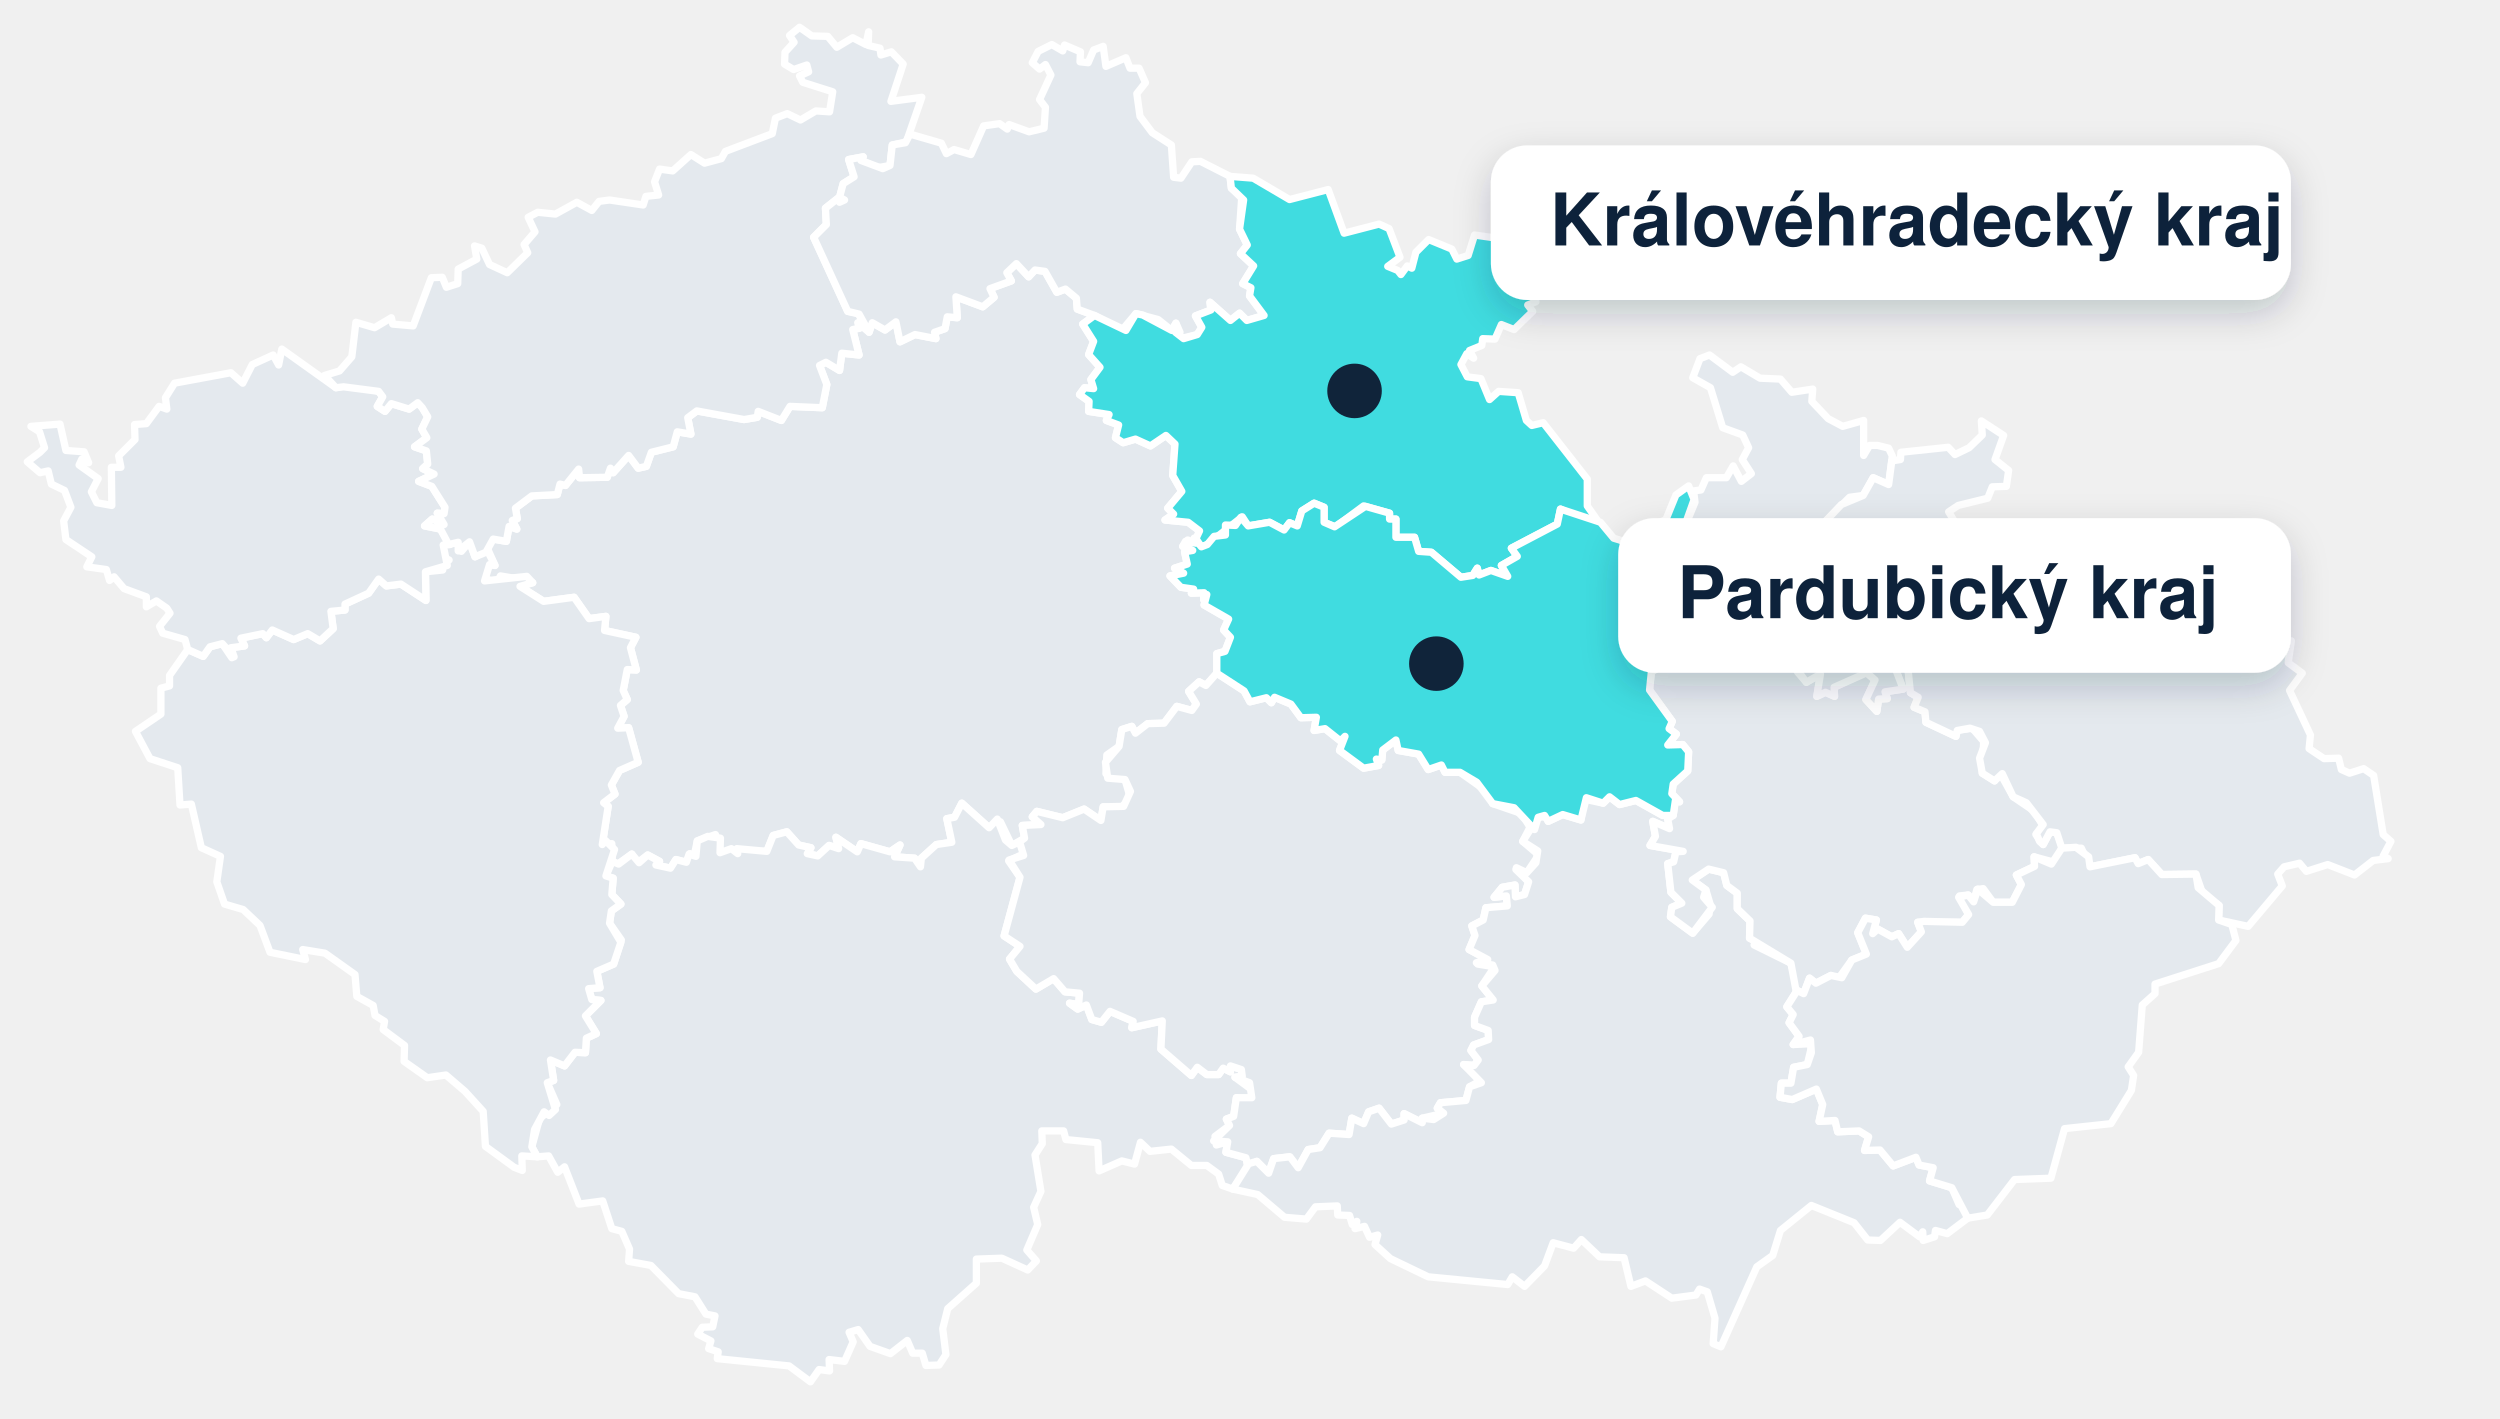
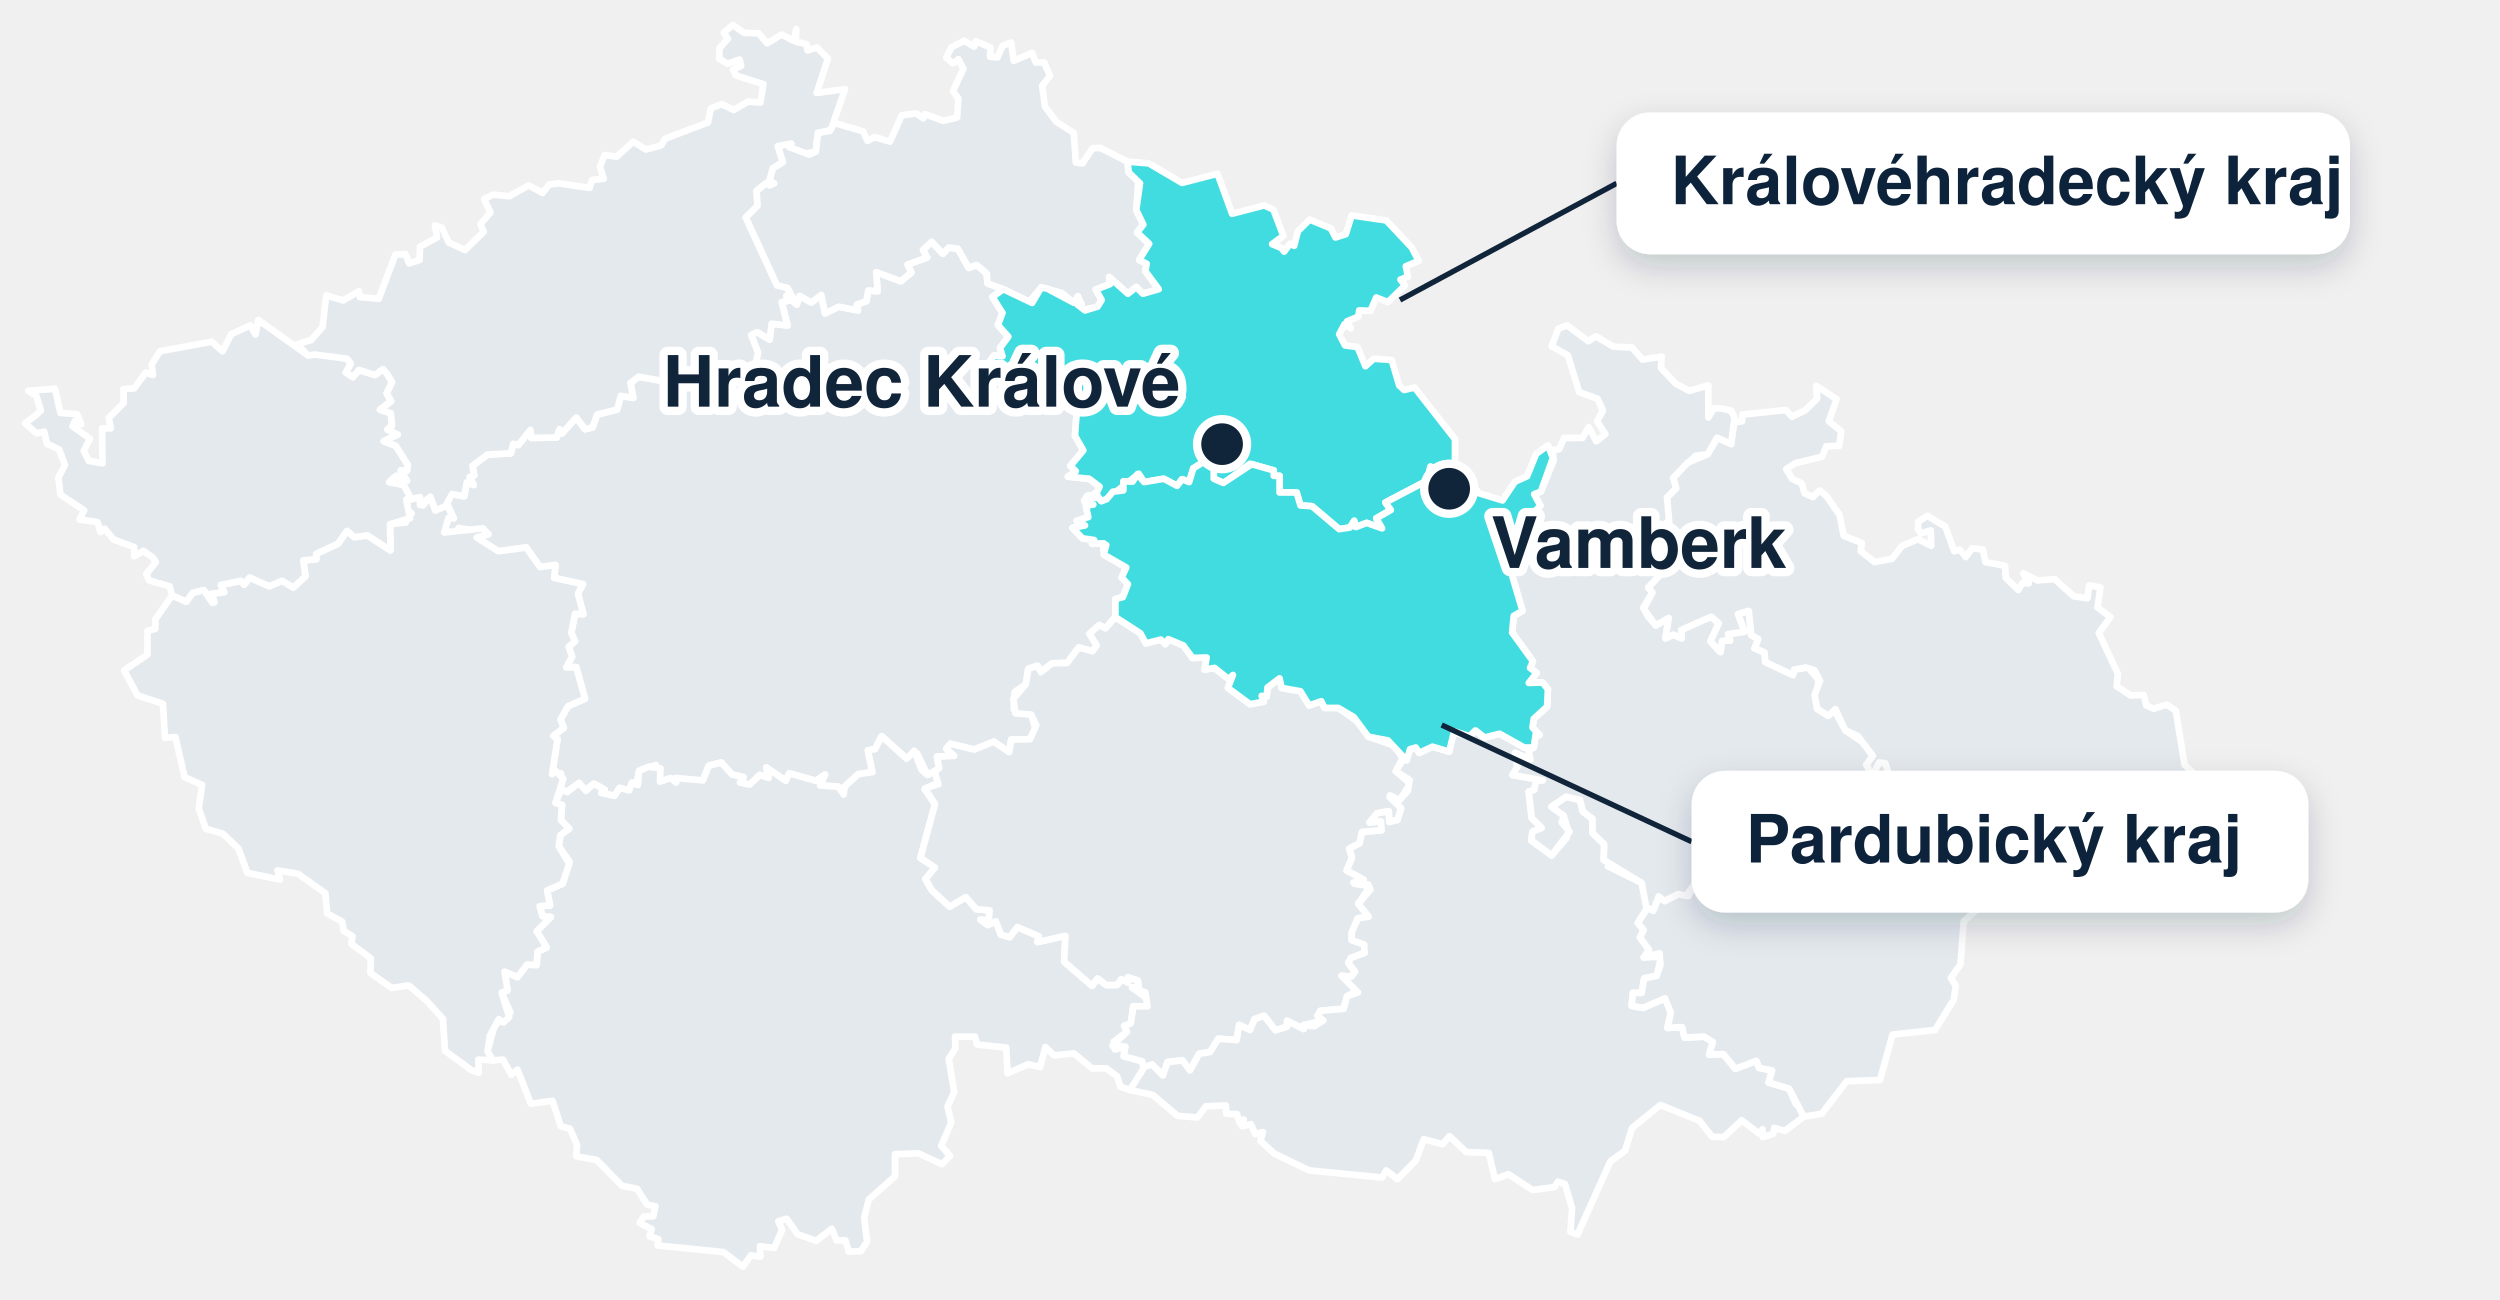
- <svg xmlns="http://www.w3.org/2000/svg" viewBox="-6 -6 550 312" role="img" aria-labelledby="t">
+ <svg xmlns="http://www.w3.org/2000/svg" viewBox="-6 -6 600 312" role="img" aria-labelledby="t">
  <defs>
    <filter id="sh" x="-20%" y="-30%" width="140%" height="190%">
      <feDropShadow dx="0" dy="3" stdDeviation="4" flood-color="#10243A" flood-opacity=".2" />
    </filter>
  </defs>
  <g fill="#e4e9ee" stroke="#fff" stroke-width="1.6" stroke-linejoin="round">
    <path d="M169.9,110.2L168.8,111.8L163.9,113.4L165.9,113.3L168.9,116.4L165.7,118.7L167.6,119.1L168.8,122.3L171.0,122.8L169.3,125.3L173.0,126.7L171.8,129.0L173.3,128.6L171.7,130.7L172.6,131.8L177.1,132.5L177.5,129.1L182.2,129.1L183.9,126.5L187.4,125.5L187.2,124.3L190.0,124.5L191.4,123.7L195.9,126.3L195.7,124.9L197.2,125.1L198.1,123.4L195.9,118.8L200.5,117.0L201.0,115.3L197.2,112.9L197.3,111.0L192.8,110.2L191.8,108.3L192.7,107.3L190.0,107.7L187.2,104.5L182.6,105.4L177.0,108.8L174.8,108.0L174.4,111.8L171.3,111.9L169.9,110.2Z" />
    <path d="M261.7,142.1L261.7,137.8L263.5,137.3L264.7,134.2L263.2,132.6L264.3,130.2L258.9,127.1L259.5,124.8L258.8,125.9L258.9,124.4L256.1,124.5L256.6,123.6L253.8,123.2L251.4,120.7L254.4,120.1L252.4,119.0L255.2,118.1L254.6,115.4L256.4,115.1L254.2,114.2L255.3,112.8L257.1,113.5L257.9,110.8L255.4,108.9L250.3,108.4L252.2,107.1L250.9,105.8L254.0,102.1L252.0,98.6L252.5,91.7L250.5,89.8L247.1,92.1L243.8,90.6L241.1,91.4L239.4,90.3L240.1,87.5L237.4,86.5L238.0,85.2L233.5,84.5L233.6,82.3L231.5,80.8L232.6,79.3L234.6,79.5L234.0,77.5L236.0,74.8L233.5,72.0L234.6,69.1L232.2,65.3L234.8,63.4L231.0,62.0L230.8,59.6L228.4,57.6L226.5,58.3L223.9,53.7L221.7,53.4L220.3,54.9L217.6,52.0L215.5,54.0L216.5,55.8L211.8,57.5L212.7,59.4L210.2,61.5L204.3,59.3L204.6,63.9L202.4,63.7L201.9,66.3L199.6,67.1L199.9,68.5L195.3,67.6L192.0,69.2L191.1,64.8L188.7,66.6L185.9,65.0L185.2,67.1L182.7,65.0L183.1,66.2L181.6,66.5L183.0,72.1L179.2,71.7L178.7,75.5L175.7,73.7L174.3,74.4L175.9,78.6L174.9,83.7L167.8,83.4L165.9,86.5L160.8,84.5L160.6,85.8L157.7,86.3L147.3,84.4L145.3,85.9L146.0,89.5L143.0,89.0L142.1,92.3L137.3,93.5L136.2,96.6L134.4,97.0L132.3,94.2L128.9,98.0L128.3,97.0L127.6,99.0L121.5,99.1L121.3,97.2L118.4,100.8L117.2,100.5L116.6,102.8L111.0,103.1L107.4,105.8L107.8,108.1L106.7,108.5L107.7,110.4L106.0,109.8L105.4,113.1L102.5,112.6L100.9,113.9L102.9,118.4L101.7,118.2L100.3,121.1L103.3,122.3L104.1,120.7L110.0,121.7L111.2,122.2L108.4,123.0L113.6,126.3L120.3,125.4L123.6,130.1L127.3,129.6L127.0,132.7L133.9,134.2L132.7,136.5L134.0,141.4L132.0,141.3L131.1,145.9L132.0,147.9L130.5,149.2L131.3,151.6L129.9,154.2L132.3,154.1L134.4,161.7L130.3,163.5L128.5,166.7L129.3,168.7L126.8,170.6L127.8,171.4L126.5,179.8L128.6,179.6L128.7,183.5L129.9,184.1L133.0,181.9L134.1,183.9L136.5,182.1L139.1,183.5L138.3,184.3L141.5,185.0L142.7,183.1L145.0,183.7L145.8,181.8L146.6,182.8L147.4,179.0L151.4,177.6L152.4,181.6L162.7,181.3L164.1,177.8L167.1,177.0L169.7,179.9L172.4,180.5L171.6,181.8L173.9,182.3L176.4,180.0L178.5,180.7L177.9,178.2L182.6,181.4L183.4,179.6L189.8,181.4L192.0,179.9L190.8,182.5L195.2,182.8L196.5,184.7L196.7,182.8L200.0,179.8L203.4,179.3L202.3,174.1L204.0,173.8L205.6,170.7L211.6,176.1L214.1,174.8L216.6,180.0L219.4,178.4L218.9,175.6L223.0,175.4L221.1,173.7L222.1,172.5L227.8,173.9L232.5,172.0L236.2,174.5L236.7,171.5L240.6,171.7L242.7,169.6L241.5,165.5L237.3,164.2L237.5,160.1L240.2,158.2L240.8,154.5L243.0,153.8L243.8,155.3L246.5,153.2L250.1,153.1L252.9,149.4L256.2,150.3L257.2,148.9L255.5,146.1L257.8,144.0L259.3,144.8L261.7,142.1Z" />
    <path d="M128.7,183.5L127.3,186.7L128.9,187.2L128.6,190.8L130.6,192.9L128.5,194.4L128.1,197.1L130.7,200.8L129.0,206.1L125.3,207.7L126.0,211.3L123.5,211.5L124.2,213.9L126.2,214.1L122.8,217.5L125.2,221.4L123.0,222.4L122.8,225.6L120.5,225.5L118.2,228.5L115.1,227.2L115.8,231.7L114.4,232.2L116.5,237.0L112.7,240.1L111.0,246.3L112.2,248.5L114.7,248.3L116.7,251.9L118.2,250.7L121.4,258.9L126.6,258.2L128.6,264.3L130.8,264.9L132.5,268.8L132.3,271.5L137.2,272.4L143.3,278.6L146.9,279.3L149.3,283.1L151.3,283.5L150.8,285.9L148.5,286.0L147.5,287.5L150.4,289.0L149.9,290.7L152.0,291.4L151.8,292.9L167.6,294.5L172.3,298.0L174.2,295.3L176.5,295.6L176.4,293.1L179.8,293.5L181.7,289.2L180.8,287.1L182.8,286.5L185.4,290.2L189.9,291.8L193.6,288.9L194.8,291.7L196.9,291.7L197.7,294.4L200.6,294.3L202.1,292.0L201.4,286.3L202.5,281.9L208.8,276.3L208.8,271.0L214.4,270.8L220.1,273.4L222.0,271.4L219.9,269.0L222.3,263.4L221.4,259.6L223.0,256.1L221.7,248.1L223.3,245.6L223.2,242.8L228.0,242.8L228.5,244.7L235.5,245.4L235.8,251.6L240.8,249.4L243.6,250.1L244.9,245.3L247.0,247.3L251.7,246.8L256.1,250.4L259.5,250.4L262.1,252.3L262.9,254.8L265.2,255.6L268.6,250.9L268.1,248.7L263.7,247.5L264.1,245.2L261.6,245.9L261.3,244.0L264.5,241.6L263.8,240.2L265.4,239.6L266.0,235.5L268.8,236.0L269.9,234.1L265.7,231.0L267.3,230.8L267.1,229.3L264.7,228.5L264.7,229.8L263.1,229.0L262.1,230.4L259.5,230.4L257.4,228.8L256.1,230.6L249.4,224.8L249.7,218.6L243.0,220.1L243.3,218.7L238.2,216.5L236.3,218.9L234.2,218.3L233.0,215.1L231.1,216.0L229.3,214.7L231.3,215.0L231.5,212.5L228.3,212.2L225.8,209.3L221.9,211.6L217.7,207.7L216.1,205.0L218.4,202.2L214.9,199.9L218.4,187.0L215.9,183.4L219.3,181.8L218.3,179.2L216.6,180.0L215.2,178.8L213.4,174.2L211.6,176.1L205.6,170.7L204.0,173.8L202.3,174.1L203.4,179.3L200.0,179.8L196.7,182.8L196.5,184.7L195.2,182.8L190.8,182.5L192.0,179.9L189.8,181.4L183.4,179.6L182.6,181.4L177.9,178.2L178.5,180.7L176.4,180.0L173.9,182.3L171.6,181.8L172.4,180.5L169.7,179.9L167.1,177.0L164.1,177.8L162.7,181.3L156.1,180.7L156.3,181.8L154.9,180.7L152.4,181.6L152.5,178.4L149.7,178.0L147.4,179.0L147.1,182.4L145.6,181.9L145.0,183.7L142.7,183.1L141.5,185.0L138.3,184.3L139.1,183.5L136.5,182.1L134.6,183.8L133.0,181.9L130.1,184.1L128.7,183.5Z" />
    <path d="M101.1,114.9L98.5,116.5L97.3,113.2L95.5,115.3L94.8,113.3L91.5,113.9L91.1,116.5L92.8,117.2L91.1,118.2L91.4,119.4L87.6,119.8L87.7,126.1L82.2,122.5L79.0,122.9L77.3,121.4L75.1,124.5L69.9,126.9L69.9,128.2L66.8,128.5L67.3,132.3L64.4,135.0L61.7,133.4L58.6,134.7L53.9,132.6L52.6,134.3L51.8,133.4L47.0,134.4L47.8,136.1L44.8,136.5L45.0,138.7L42.9,135.6L40.2,136.3L38.7,138.4L35.3,136.9L31.3,142.6L31.3,144.9L29.4,145.4L29.4,151.1L23.8,154.9L27.0,160.9L33.1,162.9L33.6,171.1L36.1,170.9L38.3,180.5L42.5,182.4L41.7,188.0L43.4,192.9L47.5,194.1L51.2,197.6L53.4,203.5L61.2,205.1L60.6,202.9L65.5,203.7L72.1,208.4L72.5,213.2L76.1,215.2L76.5,217.4L78.6,218.7L78.3,220.5L83.0,224.0L82.9,227.5L88.0,231.1L92.1,230.5L96.3,234.1L100.3,238.5L100.8,246.2L107.1,250.8L108.9,251.5L108.8,248.3L112.2,248.5L111.0,246.3L111.6,242.5L113.7,238.6L114.8,239.4L116.2,238.1L114.4,232.2L115.8,231.7L115.1,227.2L118.2,228.5L120.5,225.5L122.8,225.6L123.0,222.4L125.2,221.4L122.8,217.5L126.2,214.1L124.2,213.9L123.5,211.5L126.0,211.3L125.3,207.7L129.0,206.1L130.6,201.3L128.1,197.1L128.5,194.4L130.6,192.9L128.6,190.8L128.9,187.2L127.3,186.7L129.2,180.9L127.2,178.9L126.5,179.8L127.8,171.4L126.8,170.6L129.3,168.7L128.5,166.7L130.3,163.5L134.4,161.7L132.3,154.1L129.9,154.2L131.3,151.6L130.5,149.2L132.0,147.9L131.1,145.9L132.0,141.3L134.0,141.4L132.7,136.5L133.9,134.2L127.0,132.7L127.3,129.6L123.6,130.1L120.3,125.4L113.6,126.3L108.4,123.0L111.2,122.2L109.9,120.8L100.6,121.8L101.7,118.2L102.9,118.4L101.1,114.9Z" />
    <path d="M93.0,113.8L90.9,110.4L87.4,109.7L89.1,108.2L91.7,109.4L90.2,106.9L91.7,107.0L91.9,105.6L89.0,101.0L86.1,99.9L89.5,98.3L87.0,97.1L88.1,96.1L87.8,93.2L85.2,92.3L87.9,90.3L86.8,88.4L88.1,85.7L86.9,83.7L85.9,82.6L84.0,84.0L80.1,82.8L78.7,84.5L77.0,83.4L78.2,81.3L77.3,80.1L71.5,78.5L67.9,79.3L56.0,70.8L55.3,74.3L54.1,72.1L49.5,74.2L47.4,78.3L44.8,76.0L32.4,78.3L30.4,81.5L30.7,84.0L29.0,83.4L26.2,87.2L23.6,87.4L23.7,90.7L20.1,94.3L20.6,96.8L18.5,96.8L18.6,105.2L15.3,104.6L14.1,102.2L15.6,99.3L11.4,96.3L12.0,95.0L13.5,95.8L12.5,93.4L8.5,93.1L7.2,87.3L0.8,87.8L2.7,89.0L3.8,92.5L2.8,93.5L0.0,95.6L2.8,98.0L4.6,97.6L5.3,100.5L8.2,101.9L9.6,105.6L8.0,108.6L8.5,112.7L14.2,116.5L13.1,118.7L17.4,119.3L18.1,121.7L19.1,120.9L21.3,123.5L26.2,125.3L26.2,127.5L28.4,126.2L30.7,127.8L31.4,128.9L29.1,131.8L29.8,133.3L34.7,134.7L35.3,136.9L38.7,138.4L40.2,136.3L42.9,135.6L45.5,138.5L44.8,136.5L47.8,136.1L47.0,134.4L51.8,133.4L52.6,134.3L53.9,132.6L58.6,134.7L61.7,133.4L64.4,135.0L67.3,132.3L66.8,128.5L69.9,128.2L69.9,126.9L75.1,124.5L77.3,121.4L79.0,122.9L82.2,122.5L87.7,126.1L87.6,119.8L92.4,118.4L91.5,113.9L93.0,113.8Z" />
    <path d="M184.1,65.5L182.8,62.9L180.5,62.5L173.0,46.2L175.8,43.4L175.6,39.8L178.5,37.5L178.7,38.5L179.8,38.0L178.7,37.4L179.5,34.4L181.9,32.9L180.7,29.1L183.9,28.5L183.4,29.3L187.1,30.9L189.8,30.4L190.3,25.9L193.4,25.2L196.8,15.4L190.0,16.3L192.7,8.1L190.1,5.4L187.8,6.1L187.6,4.6L185.0,4.0L185.1,1.0L184.5,3.8L181.6,2.3L178.1,4.4L176.1,2.0L172.6,1.9L169.9,0.0L167.7,1.8L168.7,3.3L166.7,5.5L166.6,8.1L168.6,9.3L171.5,8.3L171.9,9.8L169.9,10.7L170.6,12.1L177.2,14.2L176.5,18.6L173.5,18.4L170.1,20.4L167.2,19.0L164.6,20.0L163.9,23.4L153.6,27.3L152.7,28.9L149.0,29.9L146.0,28.0L142.0,31.6L139.1,31.2L138.0,34.0L138.9,36.9L136.1,37.2L135.5,39.1L128.1,38.0L125.8,38.3L124.2,40.3L120.9,38.5L116.2,41.1L112.3,40.7L110.2,41.8L111.7,45.0L109.3,47.8L110.1,49.6L105.6,54.0L101.7,52.2L100.0,48.6L98.4,48.1L98.9,51.0L94.8,53.2L94.7,56.4L92.2,57.2L91.3,55.0L88.9,55.1L84.9,65.7L80.4,65.3L80.1,63.9L76.4,66.1L72.3,64.9L71.4,72.5L68.7,75.6L65.4,76.6L67.9,79.3L69.6,79.1L77.3,80.1L78.2,81.3L77.0,83.4L78.7,84.5L80.1,82.8L84.0,84.0L85.9,82.6L86.9,83.7L88.1,85.7L86.8,88.4L87.9,90.3L85.2,92.3L87.8,93.2L88.1,96.1L87.0,97.1L89.5,98.3L86.1,99.9L89.0,101.0L91.9,105.6L91.7,107.0L90.2,106.9L91.7,109.4L89.1,108.2L87.4,109.7L90.9,110.4L92.7,113.8L94.8,113.3L94.8,115.2L97.3,113.2L98.5,116.5L100.9,115.5L102.5,112.6L105.4,113.1L106.0,109.8L107.7,110.4L106.7,108.5L107.8,108.1L107.4,105.8L111.0,103.1L116.6,102.8L117.2,100.5L118.4,100.8L121.3,97.2L121.5,99.1L127.6,99.0L128.3,97.0L128.9,98.0L132.3,94.2L134.4,97.0L136.2,96.6L137.3,93.5L142.1,92.3L143.0,89.0L146.0,89.5L145.3,85.9L147.3,84.4L157.7,86.3L160.6,85.8L160.8,84.5L165.9,86.5L167.8,83.4L174.9,83.7L175.9,78.6L174.3,74.4L175.7,73.7L178.7,75.5L179.2,71.7L183.0,72.1L181.6,66.5L183.1,66.2L182.7,65.0L184.1,65.5Z" />
    <path d="M234.8,63.4L240.7,66.8L243.9,63.0L248.8,64.3L251.8,66.7L252.7,65.1L253.7,68.5L257.4,67.6L258.4,66.0L257.0,63.5L260.4,62.2L260.2,60.5L264.7,64.5L266.7,62.9L268.3,64.5L272.1,63.4L268.9,59.1L269.2,57.3L267.4,56.4L269.8,52.5L266.9,49.8L268.4,47.9L266.7,44.4L267.2,37.1L264.9,35.4L264.6,32.8L258.1,29.5L256.2,29.6L253.8,33.2L252.2,33.0L251.7,25.9L247.5,23.2L244.8,19.6L244.1,14.6L246.0,12.2L244.6,9.0L242.6,9.0L241.7,6.7L237.3,8.6L236.7,4.2L234.6,5.0L233.4,7.8L231.6,7.6L231.7,5.4L228.2,3.9L227.8,5.2L225.4,3.8L222.4,5.3L221.1,7.8L222.7,9.2L224.0,8.2L225.2,10.5L222.7,15.9L224.0,17.6L223.7,22.2L220.4,23.0L216.0,21.4L215.6,22.4L213.9,21.2L210.4,21.7L207.6,28.0L203.9,26.9L202.2,27.8L201.1,25.5L194.2,23.5L193.2,25.4L190.3,25.9L189.8,30.4L188.2,31.1L183.4,29.3L183.9,28.5L180.7,29.1L181.9,32.9L179.5,34.4L178.7,37.4L179.8,38.0L178.7,38.5L178.5,37.5L175.6,39.8L175.8,43.4L173.0,46.2L180.5,62.5L183.0,63.1L185.2,67.1L185.9,65.0L188.7,66.6L191.1,64.8L192.0,69.2L195.3,67.6L199.9,68.5L199.6,67.1L201.9,66.3L202.4,63.7L204.6,63.9L204.3,59.3L210.2,61.5L212.7,59.4L211.8,57.5L216.5,55.8L215.5,54.0L217.6,52.0L220.3,54.9L221.7,53.4L223.9,53.7L226.5,58.3L228.4,57.6L230.8,59.6L231.0,62.0L234.8,63.4Z" />
    <path d="M218.3,179.2L219.2,182.2L216.0,183.2L218.4,187.0L214.9,199.9L218.4,202.2L216.1,205.0L217.7,207.7L221.9,211.6L225.8,209.3L228.3,212.2L231.5,212.5L231.3,215.0L229.3,214.7L231.1,216.0L233.0,215.1L234.2,218.3L236.3,218.9L238.2,216.5L243.3,218.7L243.0,220.1L249.7,218.6L249.4,224.8L256.1,230.6L257.4,228.8L259.5,230.4L262.1,230.4L263.1,229.0L264.7,229.8L264.7,228.5L267.1,229.3L267.3,230.8L265.7,231.0L268.9,232.2L269.4,235.5L266.0,235.5L265.4,239.6L263.8,240.2L264.5,241.6L261.0,245.0L264.1,245.2L263.7,247.5L268.1,248.7L268.6,250.9L270.5,249.5L273.1,252.1L274.2,248.9L277.6,248.5L279.6,250.9L281.8,246.9L284.4,246.5L286.4,243.3L290.8,243.6L291.4,240.0L294.0,241.2L295.1,238.6L297.4,237.8L300.1,241.3L302.9,240.4L302.9,239.0L306.9,241.0L306.9,240.0L311.6,238.9L310.2,237.8L310.9,236.6L316.5,236.1L317.3,233.1L320.0,231.6L316.0,228.2L318.3,228.4L319.2,227.2L317.6,225.1L318.2,223.9L321.5,222.7L321.4,220.7L318.4,219.6L318.4,217.8L319.9,214.4L322.5,214.0L320.0,210.9L322.8,206.7L319.1,206.1L321.3,205.1L317.2,202.9L318.5,199.8L317.8,197.7L320.3,196.4L320.9,193.7L325.6,193.3L325.4,191.1L322.7,191.4L324.5,189.2L327.3,188.7L327.4,191.3L329.4,190.8L330.3,188.0L327.6,184.9L329.9,186.0L332.5,182.1L329.0,179.1L330.6,176.0L328.8,173.0L322.4,170.8L321.5,168.4L315.2,163.9L311.9,163.9L311.1,162.3L308.2,163.3L306.1,159.9L301.6,159.1L301.1,156.8L298.2,159.0L298.0,161.2L296.8,161.0L297.3,162.4L294.0,163.0L288.7,159.1L289.9,156.0L288.9,157.0L285.5,154.3L283.1,154.7L283.6,151.8L280.2,151.9L278.0,148.9L274.4,147.4L273.7,148.6L272.6,147.5L269.0,148.4L267.7,146.0L261.7,142.1L259.3,144.8L257.8,144.0L255.5,146.1L257.2,148.9L256.2,150.3L252.9,149.4L250.1,153.1L246.5,153.2L243.8,155.3L243.0,153.8L240.8,154.5L240.2,158.2L237.2,161.7L237.7,165.2L241.5,165.5L242.7,168.1L241.2,171.4L236.7,171.5L236.2,174.5L232.5,172.0L227.8,173.9L222.1,172.5L221.1,173.7L223.0,175.4L218.9,175.6L219.4,178.4L218.3,179.2Z" />
    <path d="M265.2,255.6L270.7,256.8L276.6,261.8L281.4,262.2L283.4,259.5L288.2,259.3L288.3,261.3L290.9,261.4L291.5,263.4L292.5,262.7L292.1,264.3L294.2,263.8L295.3,266.2L297.1,265.7L296.5,267.8L299.9,270.9L308.2,274.9L325.7,276.6L326.7,274.9L329.4,277.0L333.8,272.5L335.7,267.4L340.2,268.6L341.9,266.7L345.9,270.5L351.3,270.7L352.8,277.0L356.0,275.8L361.8,279.6L367.1,278.9L367.9,277.6L369.6,278.2L371.3,284.0L370.9,289.6L372.6,290.3L380.5,272.7L384.0,270.2L385.7,264.7L392.5,259.2L401.9,263.0L404.9,266.8L407.7,266.9L412.0,262.9L416.3,266.1L417.0,265.0L417.1,266.9L419.6,266.1L419.8,264.7L422.4,265.4L426.9,262.0L426.3,259.1L425.0,259.0L423.4,255.3L418.5,253.8L419.3,250.9L416.2,250.3L415.5,248.6L410.5,250.5L407.6,247.0L404.2,247.1L405.1,244.1L403.0,242.8L398.3,243.0L397.7,240.5L394.2,240.7L395.0,237.0L393.6,233.6L388.3,235.9L385.6,235.4L385.9,232.3L388.0,232.3L388.6,228.8L391.6,228.2L392.7,223.6L388.5,223.8L389.8,222.0L387.6,219.0L388.5,217.2L387.1,215.5L389.6,211.5L388.0,205.9L379.9,201.9L381.1,201.1L378.9,200.4L379.0,196.6L376.2,193.9L376.2,190.5L373.9,188.8L373.2,186.0L369.9,185.2L366.3,187.6L369.3,189.8L370.2,192.8L370.0,195.1L366.4,199.3L361.5,195.7L361.8,193.6L364.0,192.7L361.6,190.3L360.9,184.0L362.2,183.6L362.7,181.4L364.3,181.3L357.0,180.0L358.2,178.0L357.6,174.7L361.3,176.3L360.9,174.2L362.1,173.4L359.8,173.4L353.9,170.1L350.3,171.0L348.1,169.3L346.7,170.7L342.5,169.8L341.8,174.4L337.8,173.2L334.6,174.7L335.0,173.6L332.4,173.8L329.0,179.1L332.3,181.2L331.9,183.8L329.9,186.0L327.5,185.3L330.3,188.0L329.4,190.8L327.4,191.3L327.3,188.7L324.5,189.2L322.7,191.4L325.4,191.1L325.6,193.3L320.9,193.7L320.3,196.4L317.8,197.7L318.5,199.8L317.2,202.9L321.3,205.1L318.8,205.8L322.4,206.3L322.9,207.5L320.0,210.9L322.5,214.0L319.9,214.4L318.4,217.8L318.4,219.6L321.4,220.7L321.5,222.7L318.2,223.9L317.6,225.1L319.2,227.2L318.3,228.4L316.0,228.2L319.9,232.2L317.3,233.1L316.5,236.1L310.9,236.6L310.2,237.8L311.6,238.9L309.4,240.3L306.9,240.0L306.9,241.0L302.9,239.0L302.9,240.4L300.1,241.3L297.4,237.8L295.1,238.6L294.0,241.2L291.4,240.0L290.8,243.6L286.4,243.3L284.4,246.5L281.8,246.9L279.6,250.9L277.8,248.5L274.2,248.9L273.1,252.1L270.5,249.5L268.7,250.0L265.2,255.6Z" />
    <path d="M362.1,173.4L360.9,174.2L361.3,176.3L357.6,174.7L358.2,178.0L357.0,180.0L364.3,181.3L362.7,181.4L362.2,183.6L360.9,184.0L361.6,190.3L364.0,192.7L361.8,193.6L361.5,195.7L366.4,199.3L370.7,193.6L368.8,191.4L369.3,189.8L366.3,187.6L369.9,185.2L373.2,186.0L373.9,188.8L376.2,190.5L376.2,193.9L379.0,196.6L378.9,200.4L388.0,205.9L389.1,211.8L390.8,212.6L392.1,209.2L393.5,210.3L396.8,208.6L398.3,209.5L401.4,205.2L404.6,203.9L402.7,199.2L404.4,196.0L406.8,196.4L406.0,199.4L407.1,198.4L410.2,200.1L411.7,199.4L413.6,202.4L416.7,199.0L415.9,196.9L425.7,196.9L427.1,195.2L425.1,191.1L427.0,190.9L428.2,192.4L428.9,189.7L430.3,189.5L432.5,192.5L436.7,192.5L438.7,188.6L437.6,186.5L441.6,184.6L441.5,182.5L446.3,183.8L447.7,180.3L446.5,177.2L445.0,177.0L443.5,179.8L441.9,177.6L443.7,176.1L441.6,172.5L436.9,169.3L433.8,163.7L432.8,165.8L430.1,164.1L430.4,157.1L427.9,154.2L424.6,154.7L424.3,156.0L417.7,152.9L417.5,150.6L415.1,149.6L416.0,147.4L414.3,146.4L413.7,140.6L411.1,141.4L412.7,145.6L408.7,146.2L409.2,147.7L407.3,147.8L406.9,150.5L404.5,147.9L406.5,143.6L404.5,141.9L397.5,145.2L397.6,147.2L395.6,146.3L393.7,147.2L394.5,142.3L391.4,144.1L389.5,141.9L388.4,139.8L390.6,136.2L389.6,135.0L392.8,131.6L389.1,127.6L390.5,126.4L390.0,124.3L395.2,118.0L394.1,113.4L396.3,111.2L395.6,108.7L400.9,103.4L403.9,103.0L406.1,99.1L409.5,100.6L410.3,94.3L409.5,92.6L407.1,92.0L405.3,92.0L404.0,94.2L404.0,86.5L399.4,87.8L396.2,86.1L392.6,82.3L392.8,79.6L388.2,80.3L385.7,77.4L381.2,77.2L377.0,74.7L375.2,75.9L370.1,72.1L368.0,72.9L366.4,77.1L370.3,79.3L373.0,88.1L377.4,89.7L378.7,92.5L377.3,95.1L379.3,98.2L377.1,99.9L375.3,96.5L373.8,99.1L369.4,99.1L368.2,101.8L366.6,102.0L366.9,104.5L363.8,112.0L362.2,112.6L363.7,115.4L361.7,117.4L363.2,120.3L362.5,121.9L359.3,123.6L357.9,126.2L355.0,125.7L359.4,140.6L357.3,141.8L356.9,145.8L361.9,152.7L361.2,154.3L362.8,155.5L360.9,157.9L364.2,157.8L365.5,159.4L365.3,163.6L362.1,166.5L361.8,168.6L363.5,170.4L362.6,170.0L362.1,173.4Z" />
    <path d="M447.6,180.6L451.9,180.6L453.8,184.7L463.7,182.7L464.4,184.0L466.6,183.1L469.6,186.4L477.1,186.3L478.7,190.9L482.2,193.2L482.1,196.4L488.6,197.8L496.1,188.9L495.1,186.3L496.5,184.7L499.9,183.9L501.4,185.7L506.1,184.2L512.0,186.5L516.1,183.3L519.4,182.9L518.3,182.3L520.0,179.1L518.3,177.6L516.2,164.6L514.0,163.1L510.9,164.1L509.1,163.3L508.5,160.8L505.3,160.9L502.0,158.7L502.3,155.7L497.7,145.9L500.5,142.1L497.4,139.8L498.1,135.0L495.4,134.5L495.0,137.6L491.7,137.1L487.1,133.0L483.0,133.3L479.6,131.6L480.9,134.0L479.4,133.9L478.4,135.6L475.4,132.7L475.2,129.8L470.5,128.9L469.9,125.9L467.3,125.6L465.8,127.7L464.3,125.9L463.0,126.3L460.9,120.4L456.6,117.8L454.4,119.2L454.3,121.0L455.0,122.0L457.4,121.3L457.5,125.0L454.3,123.4L450.5,125.0L448.1,128.1L443.9,128.9L440.6,126.3L440.8,124.3L436.5,122.6L435.5,117.6L432.3,113.0L430.7,111.7L429.1,113.3L427.1,112.4L426.4,110.0L424.1,108.9L422.7,106.6L424.8,105.2L431.3,103.6L432.3,101.1L435.4,101.0L435.9,97.5L432.9,95.1L434.8,89.8L429.9,86.6L430.1,89.7L427.2,92.5L424.1,94.0L422.6,92.4L412.2,93.5L412.1,95.1L410.2,95.4L409.5,100.6L406.1,99.1L403.9,103.0L399.1,105.0L395.6,108.7L396.3,111.2L394.1,113.4L394.6,119.3L390.0,124.3L390.5,126.4L389.1,127.6L392.8,131.6L389.6,135.0L390.6,136.2L388.5,140.1L391.4,144.1L394.5,142.3L393.7,147.2L395.6,146.3L397.6,147.2L397.5,145.2L404.7,142.0L406.5,143.6L404.5,147.9L406.9,150.5L407.3,147.8L409.2,147.7L408.7,146.2L412.7,145.6L411.1,141.4L413.7,140.6L414.3,146.4L416.0,147.4L415.1,149.6L417.5,150.6L417.7,152.9L424.3,156.0L424.6,154.7L427.4,154.2L429.5,154.9L430.8,157.4L429.5,160.8L430.1,164.1L432.8,165.8L434.5,164.2L436.9,169.3L439.8,170.6L443.5,175.4L442.0,177.4L442.7,179.1L443.5,179.8L445.0,177.0L446.5,177.2L447.6,180.6Z" />
    <path d="M426.9,262.0L431.2,261.3L437.2,253.5L445.2,253.2L448.2,242.3L458.4,241.2L462.9,233.9L463.4,230.6L462.2,228.7L464.5,225.5L465.3,215.1L468.1,212.6L468.1,210.5L482.1,206.0L485.9,200.9L485.0,197.4L482.1,196.4L482.2,193.2L477.6,189.3L477.1,186.3L469.6,186.4L466.6,183.1L464.4,184.0L463.7,182.7L453.8,184.7L453.5,182.5L450.7,180.4L447.6,180.6L445.3,184.1L441.5,182.5L441.6,184.6L437.6,186.5L438.7,188.6L436.7,192.5L432.5,192.5L429.1,189.6L428.2,192.4L427.0,190.9L424.9,191.4L427.1,195.2L425.7,196.9L417.3,196.7L415.9,196.9L416.7,199.0L413.6,202.4L411.7,199.4L410.2,200.1L407.1,198.4L406.0,199.4L406.8,196.4L404.4,196.0L402.7,199.2L404.6,203.9L401.4,205.2L399.2,209.1L396.8,208.6L393.5,210.3L392.1,209.2L390.8,212.6L389.4,211.9L387.1,215.5L388.5,217.2L387.6,219.0L389.8,222.0L388.5,223.8L392.3,222.8L392.5,225.6L391.6,228.2L388.6,228.8L388.0,232.3L385.9,232.3L385.6,235.4L388.3,235.9L393.6,233.6L395.0,237.0L394.2,240.7L397.7,240.5L398.3,243.0L403.0,242.8L405.1,244.1L404.2,247.1L407.6,247.0L410.5,250.5L415.5,248.6L416.2,250.3L419.3,250.9L418.5,253.8L423.4,255.3L426.9,262.0Z" />
  </g>
  <g fill="#40DCE0" stroke="#fff" stroke-width="1.6" stroke-linejoin="round">
    <path d="M257.1,112.5L258.3,114.3L259.6,113.8L267.3,107.7L268.6,109.7L273.3,108.9L276.5,110.6L277.7,109.0L279.4,109.7L280.4,106.4L283.1,104.7L285.3,105.6L285.3,108.9L287.8,109.9L294.0,105.3L299.7,106.9L299.7,108.2L301.1,108.2L301.1,112.2L305.2,112.2L306.1,115.3L308.9,115.5L315.4,121.0L318.0,120.6L319.0,119.0L319.4,120.5L322.0,119.5L325.7,120.8L324.3,118.4L327.8,116.4L326.5,114.6L336.6,109.3L337.3,106.0L344.1,109.1L345.3,108.3L343.2,105.3L343.2,99.4L333.5,87.0L331.0,87.6L329.8,86.5L328.0,80.4L323.7,80.1L321.7,81.9L319.8,77.3L316.8,76.9L315.4,74.2L316.7,71.8L318.2,72.8L317.3,71.1L320.0,70.0L320.2,68.5L322.9,68.6L324.3,65.4L327.1,66.5L331.2,62.5L330.1,61.1L331.9,60.4L331.4,57.9L334.5,56.6L332.8,53.4L326.7,46.9L318.4,45.7L317.0,50.2L314.5,51.0L313.4,48.8L308.3,46.7L305.5,49.5L304.6,53.0L303.6,52.5L302.2,54.4L301.5,53.5L299.3,52.6L302.0,50.6L299.6,44.3L297.4,43.3L289.7,45.3L286.2,35.7L277.7,37.9L269.7,33.2L264.6,32.8L264.9,35.4L267.6,38.0L266.7,44.4L268.4,47.9L266.9,49.8L269.8,52.5L267.4,56.4L269.2,57.3L268.9,59.1L272.1,63.4L268.3,64.5L266.7,62.9L264.7,64.5L260.2,60.5L260.4,62.2L257.0,63.5L258.4,66.0L257.4,67.6L254.4,68.5L252.6,67.1L253.6,67.1L252.7,65.1L251.8,66.7L245.4,63.3L243.9,63.0L241.7,66.7L234.8,63.4L232.2,65.3L234.6,69.1L233.5,72.0L236.0,74.8L234.0,77.5L234.6,79.5L232.6,79.3L231.5,80.8L233.6,82.3L233.5,84.5L238.0,85.2L237.4,86.5L240.1,87.5L239.4,90.3L241.1,91.4L243.8,90.6L247.1,92.1L250.5,89.8L252.5,91.7L252.0,98.6L254.0,102.1L250.9,105.8L252.2,107.1L250.3,108.4L255.4,108.9L257.9,110.8L257.1,112.5Z" />
    <path d="M261.7,142.1L267.7,146.0L269.0,148.4L272.6,147.5L273.7,148.6L274.4,147.4L278.0,148.9L280.2,151.9L283.6,151.8L283.1,154.7L285.5,154.3L288.9,157.0L289.9,156.0L288.7,159.1L294.0,163.0L297.3,162.4L296.8,161.0L298.0,161.2L298.2,159.0L301.1,156.8L301.6,159.1L306.1,159.9L308.2,163.3L311.1,162.3L311.9,163.9L315.2,163.9L318.9,166.1L322.4,170.8L327.1,171.7L331.6,176.5L332.4,173.8L333.8,173.4L334.6,174.7L337.8,173.2L341.8,174.4L343.0,169.5L346.7,170.7L348.1,169.3L350.3,171.0L353.9,170.1L359.8,173.4L362.1,173.4L362.6,170.0L363.5,170.4L361.8,168.6L362.1,166.5L365.3,163.6L365.5,159.4L364.2,157.8L360.9,157.9L362.8,155.5L361.2,154.3L361.9,152.7L356.9,145.8L357.3,141.8L359.4,140.6L355.0,125.7L357.9,126.2L359.3,123.6L362.5,121.9L363.2,120.3L361.7,117.4L363.7,115.4L362.2,112.6L363.8,112.0L366.7,103.9L365.5,100.9L362.7,102.9L360.5,108.3L357.6,109.6L354.6,114.1L349.0,112.4L346.1,108.9L337.3,106.0L336.6,109.3L326.5,114.6L327.8,116.4L324.3,118.4L325.7,120.8L322.0,119.5L319.4,120.5L319.0,119.0L318.0,120.6L315.4,121.0L308.9,115.5L306.1,115.3L305.2,112.2L301.1,112.2L301.1,108.2L299.7,108.2L299.7,106.9L294.4,105.4L287.6,109.9L285.3,108.9L285.3,105.6L283.1,104.7L280.4,106.4L279.4,109.7L277.7,109.0L276.5,110.6L273.3,108.9L268.6,109.7L267.0,107.8L265.8,109.6L263.6,109.5L263.6,111.7L261.1,112.0L259.6,113.8L258.3,114.3L256.7,112.4L257.1,113.5L254.8,113.1L254.2,114.2L256.4,115.1L254.6,115.4L255.2,118.1L252.4,119.0L254.4,120.1L251.4,120.7L253.8,123.2L256.6,123.6L256.1,124.5L258.9,124.4L258.8,125.9L259.5,124.8L258.9,127.1L264.3,130.2L263.2,132.6L264.7,134.2L263.5,137.3L261.7,137.8L261.7,142.1Z" />
  </g>
-   <g fill="#10243A">
-     <circle cx="292" cy="80" r="6" />
-     <circle cx="310" cy="140" r="6" />
+   <g stroke="#10243A" stroke-width="1.3" fill="none">
+     <path d="M382 38 L330 66" />
+     <path d="M400 196 L340 168" />
+   </g>
+   <g fill="#10243A" stroke="#fff" stroke-width="2">
+     <circle cx="287.3" cy="100.6" r="6" />
+     <circle cx="341.8" cy="111.3" r="6" />
  </g>
  <g font-family="Montserrat,Helvetica,Arial,sans-serif" font-weight="700" fill="#10243A">
    <g filter="url(#sh)">
-       <rect x="322" y="26" width="176" height="34" rx="8" fill="#fff" />
-       <text x="335" y="48" font-size="16">Královéhradecký kraj</text>
+       <rect x="382" y="21" width="176" height="34" rx="8" fill="#fff" />
+       <text x="395" y="43" font-size="16">Královéhradecký kraj</text>
    </g>
    <g filter="url(#sh)">
-       <rect x="350" y="108" width="148" height="34" rx="8" fill="#fff" />
-       <text x="363" y="130" font-size="16">Pardubický kraj</text>
+       <rect x="400" y="179" width="148" height="34" rx="8" fill="#fff" />
+       <text x="413" y="201" font-size="16">Pardubický kraj</text>
+     </g>
+     <g font-size="17" stroke="#fff" stroke-width="4" paint-order="stroke" stroke-linejoin="round">
+       <text x="277.3" y="91.6" text-anchor="end">Hradec Králové</text>
+       <text x="351.8" y="130.3">Vamberk</text>
    </g>
  </g>
</svg>
